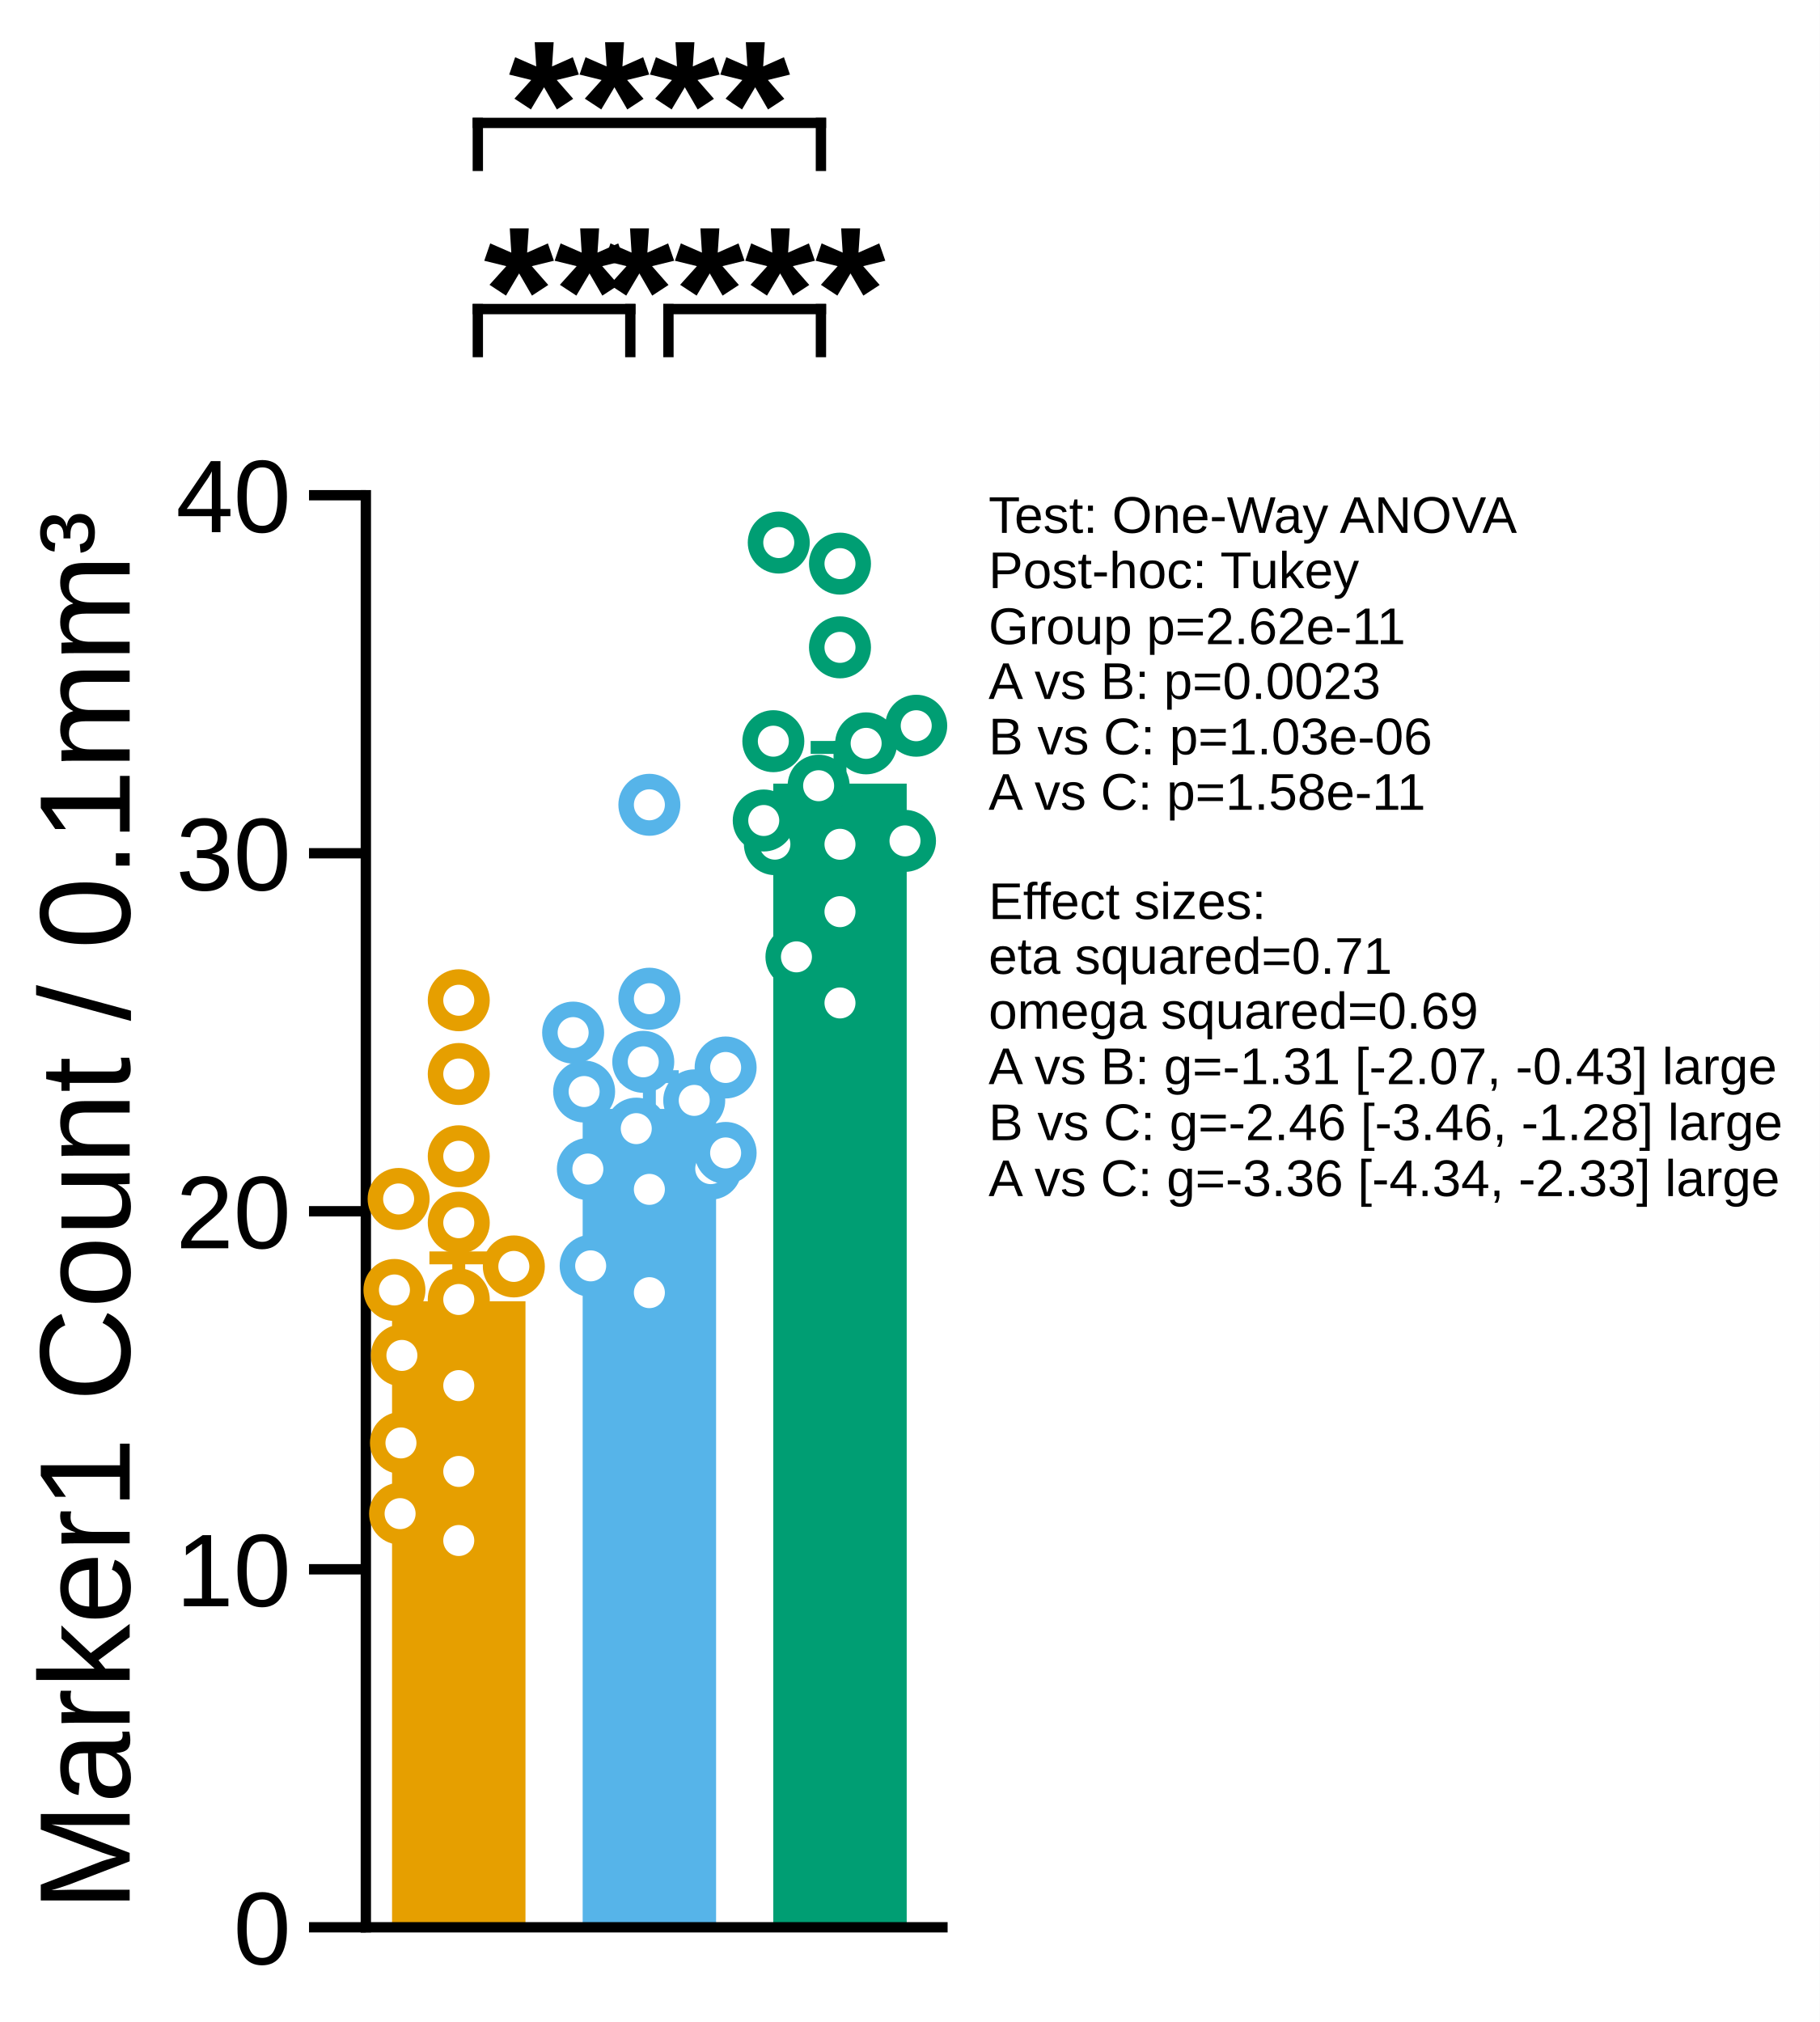
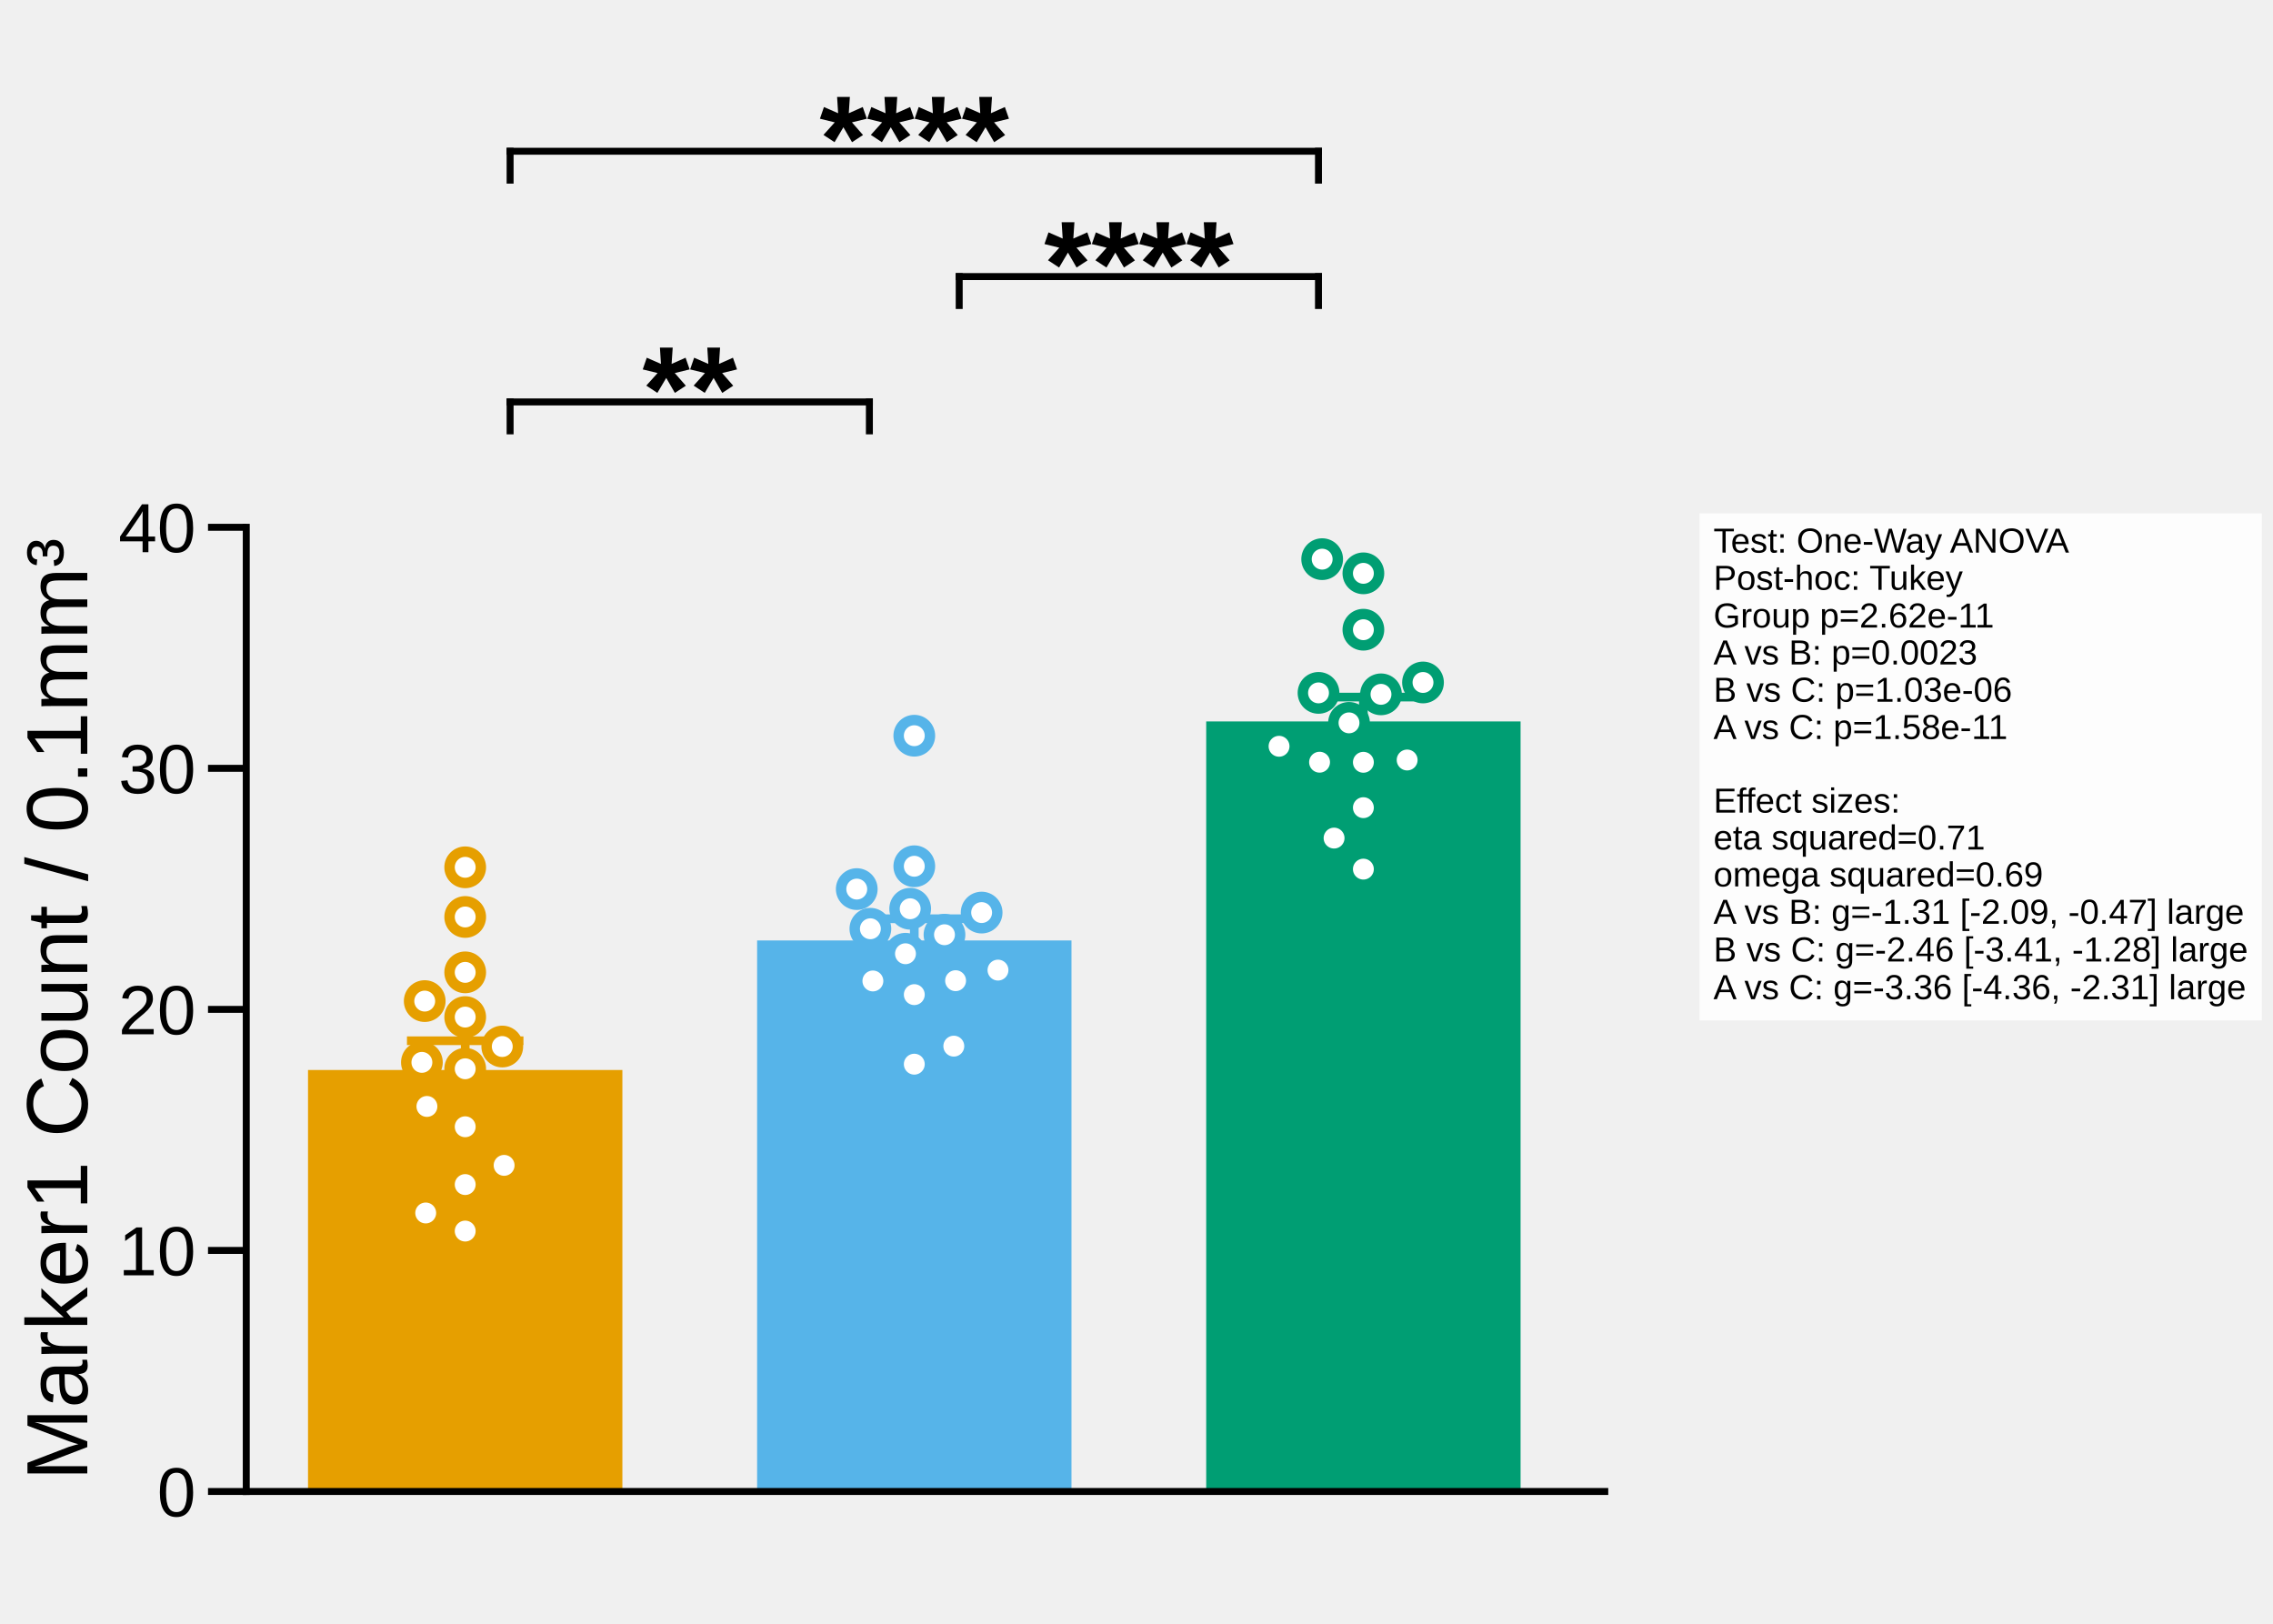
- <svg xmlns="http://www.w3.org/2000/svg" xmlns:xlink="http://www.w3.org/1999/xlink" width="352.216pt" height="391.394pt" viewBox="0 0 352.216 391.394" version="1.1">
+ <svg xmlns="http://www.w3.org/2000/svg" xmlns:xlink="http://www.w3.org/1999/xlink" width="504pt" height="360pt" viewBox="0 0 653.536 427.43" version="1.1">
  <defs>
    <style type="text/css">*{stroke-linejoin: round; stroke-linecap: butt}</style>
  </defs>
  <g id="figure_1">
    <g id="patch_1">
-       <path d="M 0 391.394  L 352.216 391.394  L 352.216 0  L 0 0  z " style="fill: #ffffff" />
+       <path d="M 0 427.43  L 653.536 427.43  L 653.536 -0  L 0 -0  L 0 427.43  z " style="fill: none" />
    </g>
    <g id="axes_1">
      <g id="patch_2">
-         <path d="M 70.807 373.062  L 182.407 373.062  L 182.407 95.862  L 70.807 95.862  z " style="fill: #ffffff" />
+         <path d="M 70.807 409.098  L 461.407 409.098  L 461.407 131.898  L 70.807 131.898  L 70.807 409.098  z " style="fill: none" />
      </g>
      <g id="patch_3">
-         <path d="M 75.88 373.062  L 101.705 373.062  L 101.705 251.882  L 75.88 251.882  z " clip-path="url(#ped1215063a)" style="fill: #e69f00" />
+         <path d="M 88.562 409.098  L 178.948 409.098  L 178.948 287.918  L 88.562 287.918  z " clip-path="url(#pc29b8bc4fa)" style="fill: #e69f00" />
      </g>
      <g id="patch_4">
-         <path d="M 112.772 373.062  L 138.597 373.062  L 138.597 214.646  L 112.772 214.646  z " clip-path="url(#ped1215063a)" style="fill: #56b4e9" />
+         <path d="M 217.686 409.098  L 308.072 409.098  L 308.072 250.682  L 217.686 250.682  z " clip-path="url(#pc29b8bc4fa)" style="fill: #56b4e9" />
      </g>
      <g id="patch_5">
-         <path d="M 149.665 373.062  L 175.49 373.062  L 175.49 151.686  L 149.665 151.686  z " clip-path="url(#ped1215063a)" style="fill: #009e73" />
+         <path d="M 346.81 409.098  L 437.196 409.098  L 437.196 187.722  L 346.81 187.722  z " clip-path="url(#pc29b8bc4fa)" style="fill: #009e73" />
      </g>
      <g id="line2d_1">
-         <path d="M 92.481 68.142  L 92.481 59.826  " style="fill: none; stroke: #000000; stroke-width: 2; stroke-linecap: square" />
+         <path d="M 146.667 104.178  L 146.667 95.862  " style="fill: none; stroke: #000000; stroke-width: 2; stroke-linecap: square" />
      </g>
      <g id="line2d_2">
-         <path d="M 121.995 68.142  L 121.995 59.826  " style="fill: none; stroke: #000000; stroke-width: 2; stroke-linecap: square" />
+         <path d="M 249.967 104.178  L 249.967 95.862  " style="fill: none; stroke: #000000; stroke-width: 2; stroke-linecap: square" />
      </g>
      <g id="line2d_3">
-         <path d="M 92.481 59.826  L 121.995 59.826  " style="fill: none; stroke: #000000; stroke-width: 2; stroke-linecap: square" />
+         <path d="M 146.667 95.862  L 249.967 95.862  " style="fill: none; stroke: #000000; stroke-width: 2; stroke-linecap: square" />
      </g>
      <g id="line2d_4">
-         <path d="M 129.374 68.142  L 129.374 59.826  " style="fill: none; stroke: #000000; stroke-width: 2; stroke-linecap: square" />
+         <path d="M 275.791 68.142  L 275.791 59.826  " style="fill: none; stroke: #000000; stroke-width: 2; stroke-linecap: square" />
      </g>
      <g id="line2d_5">
-         <path d="M 158.888 68.142  L 158.888 59.826  " style="fill: none; stroke: #000000; stroke-width: 2; stroke-linecap: square" />
+         <path d="M 379.091 68.142  L 379.091 59.826  " style="fill: none; stroke: #000000; stroke-width: 2; stroke-linecap: square" />
      </g>
      <g id="line2d_6">
-         <path d="M 129.374 59.826  L 158.888 59.826  " style="fill: none; stroke: #000000; stroke-width: 2; stroke-linecap: square" />
+         <path d="M 275.791 59.826  L 379.091 59.826  " style="fill: none; stroke: #000000; stroke-width: 2; stroke-linecap: square" />
      </g>
      <g id="line2d_7">
-         <path d="M 92.481 32.106  L 92.481 23.79  " style="fill: none; stroke: #000000; stroke-width: 2; stroke-linecap: square" />
+         <path d="M 146.667 32.106  L 146.667 23.79  " style="fill: none; stroke: #000000; stroke-width: 2; stroke-linecap: square" />
      </g>
      <g id="line2d_8">
-         <path d="M 158.888 32.106  L 158.888 23.79  " style="fill: none; stroke: #000000; stroke-width: 2; stroke-linecap: square" />
+         <path d="M 379.091 32.106  L 379.091 23.79  " style="fill: none; stroke: #000000; stroke-width: 2; stroke-linecap: square" />
      </g>
      <g id="line2d_9">
-         <path d="M 92.481 23.79  L 158.888 23.79  " style="fill: none; stroke: #000000; stroke-width: 2; stroke-linecap: square" />
+         <path d="M 146.667 23.79  L 379.091 23.79  " style="fill: none; stroke: #000000; stroke-width: 2; stroke-linecap: square" />
      </g>
      <g id="matplotlib.axis_1">
        <g id="xtick_1" />
        <g id="xtick_2" />
        <g id="xtick_3" />
      </g>
      <g id="matplotlib.axis_2">
        <g id="ytick_1">
          <g id="line2d_10">
            <defs>
-               <path id="m171b63360a" d="M 0 0  L -11 0  " style="stroke: #000000; stroke-width: 2" />
+               <path id="mb185e9edcd" d="M 0 0  L -11 0  " style="stroke: #000000; stroke-width: 2" />
            </defs>
            <g>
-               <use xlink:href="#m171b63360a" x="70.807" y="373.062" style="stroke: #000000; stroke-width: 2" />
+               <use xlink:href="#mb185e9edcd" x="70.807" y="409.098" style="stroke: #000000; stroke-width: 2" />
            </g>
          </g>
          <g id="text_1">
-             <text style="font-size: 20px; font-family: 'Arial'; text-anchor: end" x="56.307" y="380.219" transform="rotate(-0 56.30703 380.2193)">0</text>
+             <text style="font: 20px 'Arial'; text-anchor: end" x="56.307" y="416.255" transform="rotate(-0 56.30703 416.2553)">0</text>
          </g>
        </g>
        <g id="ytick_2">
          <g id="line2d_11">
            <g>
-               <use xlink:href="#m171b63360a" x="70.807" y="303.762" style="stroke: #000000; stroke-width: 2" />
+               <use xlink:href="#mb185e9edcd" x="70.807" y="339.798" style="stroke: #000000; stroke-width: 2" />
            </g>
          </g>
          <g id="text_2">
-             <text style="font-size: 20px; font-family: 'Arial'; text-anchor: end" x="56.307" y="310.919" transform="rotate(-0 56.30703 310.9193)">10</text>
+             <text style="font: 20px 'Arial'; text-anchor: end" x="56.307" y="346.955" transform="rotate(-0 56.30703 346.9553)">10</text>
          </g>
        </g>
        <g id="ytick_3">
          <g id="line2d_12">
            <g>
-               <use xlink:href="#m171b63360a" x="70.807" y="234.462" style="stroke: #000000; stroke-width: 2" />
+               <use xlink:href="#mb185e9edcd" x="70.807" y="270.498" style="stroke: #000000; stroke-width: 2" />
            </g>
          </g>
          <g id="text_3">
-             <text style="font-size: 20px; font-family: 'Arial'; text-anchor: end" x="56.307" y="241.619" transform="rotate(-0 56.30703 241.6193)">20</text>
+             <text style="font: 20px 'Arial'; text-anchor: end" x="56.307" y="277.655" transform="rotate(-0 56.30703 277.6553)">20</text>
          </g>
        </g>
        <g id="ytick_4">
          <g id="line2d_13">
            <g>
-               <use xlink:href="#m171b63360a" x="70.807" y="165.162" style="stroke: #000000; stroke-width: 2" />
+               <use xlink:href="#mb185e9edcd" x="70.807" y="201.198" style="stroke: #000000; stroke-width: 2" />
            </g>
          </g>
          <g id="text_4">
-             <text style="font-size: 20px; font-family: 'Arial'; text-anchor: end" x="56.307" y="172.319" transform="rotate(-0 56.30703 172.3193)">30</text>
+             <text style="font: 20px 'Arial'; text-anchor: end" x="56.307" y="208.355" transform="rotate(-0 56.30703 208.3553)">30</text>
          </g>
        </g>
        <g id="ytick_5">
          <g id="line2d_14">
            <g>
-               <use xlink:href="#m171b63360a" x="70.807" y="95.862" style="stroke: #000000; stroke-width: 2" />
+               <use xlink:href="#mb185e9edcd" x="70.807" y="131.898" style="stroke: #000000; stroke-width: 2" />
            </g>
          </g>
          <g id="text_5">
-             <text style="font-size: 20px; font-family: 'Arial'; text-anchor: end" x="56.307" y="103.019" transform="rotate(-0 56.30703 103.0193)">40</text>
+             <text style="font: 20px 'Arial'; text-anchor: end" x="56.307" y="139.055" transform="rotate(-0 56.30703 139.0553)">40</text>
          </g>
        </g>
        <g id="text_6">
-           <text style="font-size: 25px; font-family: 'Arial'; text-anchor: middle" x="25.095" y="234.462" transform="rotate(-90 25.09453 234.4615)">Marker1 Count / 0.1mm³</text>
+           <text style="font: 25px 'Arial'; text-anchor: middle" x="25.095" y="270.498" transform="rotate(-90 25.09453 270.4975)">Marker1 Count / 0.1mm³</text>
        </g>
      </g>
      <g id="line2d_15">
-         <path clip-path="url(#ped1215063a)" style="fill: none; stroke: #424242; stroke-width: 2.25; stroke-linecap: square" />
+         <path clip-path="url(#pc29b8bc4fa)" style="fill: none; stroke: #424242; stroke-width: 2.25; stroke-linecap: square" />
      </g>
      <g id="line2d_16">
-         <path clip-path="url(#ped1215063a)" style="fill: none; stroke: #424242; stroke-width: 2.25; stroke-linecap: square" />
+         <path clip-path="url(#pc29b8bc4fa)" style="fill: none; stroke: #424242; stroke-width: 2.25; stroke-linecap: square" />
      </g>
      <g id="line2d_17">
-         <path clip-path="url(#ped1215063a)" style="fill: none; stroke: #424242; stroke-width: 2.25; stroke-linecap: square" />
+         <path clip-path="url(#pc29b8bc4fa)" style="fill: none; stroke: #424242; stroke-width: 2.25; stroke-linecap: square" />
      </g>
      <g id="line2d_18">
-         <path d="M 88.792 251.882  L 88.792 243.483  " clip-path="url(#ped1215063a)" style="fill: none; stroke: #e69f00; stroke-width: 2.5; stroke-linecap: square" />
+         <path d="M 133.755 287.918  L 133.755 279.519  " clip-path="url(#pc29b8bc4fa)" style="fill: none; stroke: #e69f00; stroke-width: 2.5; stroke-linecap: square" />
      </g>
      <g id="line2d_19">
-         <path d="M 125.685 214.646  L 125.685 208.406  " clip-path="url(#ped1215063a)" style="fill: none; stroke: #56b4e9; stroke-width: 2.5; stroke-linecap: square" />
+         <path d="M 262.879 250.682  L 262.879 244.442  " clip-path="url(#pc29b8bc4fa)" style="fill: none; stroke: #56b4e9; stroke-width: 2.5; stroke-linecap: square" />
      </g>
      <g id="line2d_20">
-         <path d="M 162.577 151.686  L 162.577 144.682  " clip-path="url(#ped1215063a)" style="fill: none; stroke: #009e73; stroke-width: 2.5; stroke-linecap: square" />
+         <path d="M 392.003 187.722  L 392.003 180.718  " clip-path="url(#pc29b8bc4fa)" style="fill: none; stroke: #009e73; stroke-width: 2.5; stroke-linecap: square" />
      </g>
      <g id="patch_6">
-         <path d="M 70.807 373.062  L 70.807 95.862  " style="fill: none; stroke: #000000; stroke-width: 2; stroke-linejoin: miter; stroke-linecap: square" />
+         <path d="M 70.807 409.098  L 70.807 131.898  " style="fill: none; stroke: #000000; stroke-width: 2; stroke-linejoin: miter; stroke-linecap: square" />
      </g>
      <g id="patch_7">
-         <path d="M 70.807 373.062  L 182.407 373.062  " style="fill: none; stroke: #000000; stroke-width: 2; stroke-linejoin: miter; stroke-linecap: square" />
+         <path d="M 70.807 409.098  L 461.407 409.098  " style="fill: none; stroke: #000000; stroke-width: 2; stroke-linejoin: miter; stroke-linecap: square" />
      </g>
      <g id="line2d_21">
-         <path d="M 84.365 243.483  L 93.219 243.483  " clip-path="url(#ped1215063a)" style="fill: none; stroke: #e69f00; stroke-width: 2.5; stroke-linecap: square" />
+         <path d="M 118.26 279.519  L 149.25 279.519  " clip-path="url(#pc29b8bc4fa)" style="fill: none; stroke: #e69f00; stroke-width: 2.5; stroke-linecap: square" />
      </g>
      <g id="line2d_22">
-         <path d="M 121.258 208.406  L 130.112 208.406  " clip-path="url(#ped1215063a)" style="fill: none; stroke: #56b4e9; stroke-width: 2.5; stroke-linecap: square" />
+         <path d="M 247.384 244.442  L 278.374 244.442  " clip-path="url(#pc29b8bc4fa)" style="fill: none; stroke: #56b4e9; stroke-width: 2.5; stroke-linecap: square" />
      </g>
      <g id="line2d_23">
-         <path d="M 158.15 144.682  L 167.004 144.682  " clip-path="url(#ped1215063a)" style="fill: none; stroke: #009e73; stroke-width: 2.5; stroke-linecap: square" />
+         <path d="M 376.508 180.718  L 407.498 180.718  " clip-path="url(#pc29b8bc4fa)" style="fill: none; stroke: #009e73; stroke-width: 2.5; stroke-linecap: square" />
      </g>
      <g id="PathCollection_1">
        <defs>
-           <path id="mdde43f8028" d="M 0 4.5  C 1.193 4.5 2.338 4.026 3.182 3.182  C 4.026 2.338 4.5 1.193 4.5 0  C 4.5 -1.193 4.026 -2.338 3.182 -3.182  C 2.338 -4.026 1.193 -4.5 0 -4.5  C -1.193 -4.5 -2.338 -4.026 -3.182 -3.182  C -4.026 -2.338 -4.5 -1.193 -4.5 0  C -4.5 1.193 -4.026 2.338 -3.182 3.182  C -2.338 4.026 -1.193 4.5 0 4.5  z " style="stroke: #e69f00; stroke-width: 3" />
+           <path id="mefa7f855e5" d="M 0 4.5  C 1.193 4.5 2.338 4.026 3.182 3.182  C 4.026 2.338 4.5 1.193 4.5 0  C 4.5 -1.193 4.026 -2.338 3.182 -3.182  C 2.338 -4.026 1.193 -4.5 0 -4.5  C -1.193 -4.5 -2.338 -4.026 -3.182 -3.182  C -4.026 -2.338 -4.5 -1.193 -4.5 0  C -4.5 1.193 -4.026 2.338 -3.182 3.182  C -2.338 4.026 -1.193 4.5 0 4.5  z " style="stroke: #e69f00; stroke-width: 3" />
        </defs>
        <g>
-           <use xlink:href="#mdde43f8028" x="88.792" y="284.824" style="fill: #ffffff; stroke: #e69f00; stroke-width: 3" />
-           <use xlink:href="#mdde43f8028" x="88.792" y="207.894" style="fill: #ffffff; stroke: #e69f00; stroke-width: 3" />
-           <use xlink:href="#mdde43f8028" x="88.792" y="223.818" style="fill: #ffffff; stroke: #e69f00; stroke-width: 3" />
-           <use xlink:href="#mdde43f8028" x="88.792" y="251.539" style="fill: #ffffff; stroke: #e69f00; stroke-width: 3" />
-           <use xlink:href="#mdde43f8028" x="77.604" y="279.304" style="fill: #ffffff; stroke: #e69f00; stroke-width: 3" />
-           <use xlink:href="#mdde43f8028" x="88.792" y="268.208" style="fill: #ffffff; stroke: #e69f00; stroke-width: 3" />
-           <use xlink:href="#mdde43f8028" x="88.792" y="298.194" style="fill: #ffffff; stroke: #e69f00; stroke-width: 3" />
-           <use xlink:href="#mdde43f8028" x="76.342" y="249.696" style="fill: #ffffff; stroke: #e69f00; stroke-width: 3" />
-           <use xlink:href="#mdde43f8028" x="77.438" y="292.991" style="fill: #ffffff; stroke: #e69f00; stroke-width: 3" />
-           <use xlink:href="#mdde43f8028" x="77.786" y="262.366" style="fill: #ffffff; stroke: #e69f00; stroke-width: 3" />
-           <use xlink:href="#mdde43f8028" x="88.792" y="236.676" style="fill: #ffffff; stroke: #e69f00; stroke-width: 3" />
-           <use xlink:href="#mdde43f8028" x="99.451" y="245.14" style="fill: #ffffff; stroke: #e69f00; stroke-width: 3" />
-           <use xlink:href="#mdde43f8028" x="88.792" y="193.617" style="fill: #ffffff; stroke: #e69f00; stroke-width: 3" />
-           <use xlink:href="#mdde43f8028" x="77.153" y="232.079" style="fill: #ffffff; stroke: #e69f00; stroke-width: 3" />
+           <use xlink:href="#mefa7f855e5" x="133.755" y="320.86" style="fill: #ffffff; stroke: #e69f00; stroke-width: 3" />
+           <use xlink:href="#mefa7f855e5" x="133.755" y="243.93" style="fill: #ffffff; stroke: #e69f00; stroke-width: 3" />
+           <use xlink:href="#mefa7f855e5" x="133.755" y="259.854" style="fill: #ffffff; stroke: #e69f00; stroke-width: 3" />
+           <use xlink:href="#mefa7f855e5" x="133.755" y="287.575" style="fill: #ffffff; stroke: #e69f00; stroke-width: 3" />
+           <use xlink:href="#mefa7f855e5" x="144.943" y="315.34" style="fill: #ffffff; stroke: #e69f00; stroke-width: 3" />
+           <use xlink:href="#mefa7f855e5" x="133.755" y="304.244" style="fill: #ffffff; stroke: #e69f00; stroke-width: 3" />
+           <use xlink:href="#mefa7f855e5" x="133.755" y="334.23" style="fill: #ffffff; stroke: #e69f00; stroke-width: 3" />
+           <use xlink:href="#mefa7f855e5" x="121.304" y="285.732" style="fill: #ffffff; stroke: #e69f00; stroke-width: 3" />
+           <use xlink:href="#mefa7f855e5" x="122.401" y="329.027" style="fill: #ffffff; stroke: #e69f00; stroke-width: 3" />
+           <use xlink:href="#mefa7f855e5" x="122.749" y="298.402" style="fill: #ffffff; stroke: #e69f00; stroke-width: 3" />
+           <use xlink:href="#mefa7f855e5" x="133.755" y="272.712" style="fill: #ffffff; stroke: #e69f00; stroke-width: 3" />
+           <use xlink:href="#mefa7f855e5" x="144.414" y="281.176" style="fill: #ffffff; stroke: #e69f00; stroke-width: 3" />
+           <use xlink:href="#mefa7f855e5" x="133.755" y="229.653" style="fill: #ffffff; stroke: #e69f00; stroke-width: 3" />
+           <use xlink:href="#mefa7f855e5" x="122.116" y="268.115" style="fill: #ffffff; stroke: #e69f00; stroke-width: 3" />
        </g>
      </g>
      <g id="PathCollection_2">
        <defs>
-           <path id="m13a79e8301" d="M 0 4.5  C 1.193 4.5 2.338 4.026 3.182 3.182  C 4.026 2.338 4.5 1.193 4.5 0  C 4.5 -1.193 4.026 -2.338 3.182 -3.182  C 2.338 -4.026 1.193 -4.5 0 -4.5  C -1.193 -4.5 -2.338 -4.026 -3.182 -3.182  C -4.026 -2.338 -4.5 -1.193 -4.5 0  C -4.5 1.193 -4.026 2.338 -3.182 3.182  C -2.338 4.026 -1.193 4.5 0 4.5  z " style="stroke: #56b4e9; stroke-width: 3" />
+           <path id="mffd19ebeaa" d="M 0 4.5  C 1.193 4.5 2.338 4.026 3.182 3.182  C 4.026 2.338 4.5 1.193 4.5 0  C 4.5 -1.193 4.026 -2.338 3.182 -3.182  C 2.338 -4.026 1.193 -4.5 0 -4.5  C -1.193 -4.5 -2.338 -4.026 -3.182 -3.182  C -4.026 -2.338 -4.5 -1.193 -4.5 0  C -4.5 1.193 -4.026 2.338 -3.182 3.182  C -2.338 4.026 -1.193 4.5 0 4.5  z " style="stroke: #56b4e9; stroke-width: 3" />
        </defs>
        <g>
-           <use xlink:href="#m13a79e8301" x="137.56" y="226.211" style="fill: #ffffff; stroke: #56b4e9; stroke-width: 3" />
-           <use xlink:href="#m13a79e8301" x="125.685" y="230.222" style="fill: #ffffff; stroke: #56b4e9; stroke-width: 3" />
-           <use xlink:href="#m13a79e8301" x="110.928" y="199.879" style="fill: #ffffff; stroke: #56b4e9; stroke-width: 3" />
-           <use xlink:href="#m13a79e8301" x="140.442" y="223.17" style="fill: #ffffff; stroke: #56b4e9; stroke-width: 3" />
-           <use xlink:href="#m13a79e8301" x="125.685" y="155.784" style="fill: #ffffff; stroke: #56b4e9; stroke-width: 3" />
-           <use xlink:href="#m13a79e8301" x="134.366" y="213" style="fill: #ffffff; stroke: #56b4e9; stroke-width: 3" />
-           <use xlink:href="#m13a79e8301" x="113.055" y="211.285" style="fill: #ffffff; stroke: #56b4e9; stroke-width: 3" />
-           <use xlink:href="#m13a79e8301" x="125.685" y="250.217" style="fill: #ffffff; stroke: #56b4e9; stroke-width: 3" />
-           <use xlink:href="#m13a79e8301" x="125.685" y="193.315" style="fill: #ffffff; stroke: #56b4e9; stroke-width: 3" />
-           <use xlink:href="#m13a79e8301" x="114.322" y="245.031" style="fill: #ffffff; stroke: #56b4e9; stroke-width: 3" />
-           <use xlink:href="#m13a79e8301" x="124.502" y="205.534" style="fill: #ffffff; stroke: #56b4e9; stroke-width: 3" />
-           <use xlink:href="#m13a79e8301" x="113.78" y="226.291" style="fill: #ffffff; stroke: #56b4e9; stroke-width: 3" />
-           <use xlink:href="#m13a79e8301" x="140.442" y="206.631" style="fill: #ffffff; stroke: #56b4e9; stroke-width: 3" />
-           <use xlink:href="#m13a79e8301" x="123.149" y="218.468" style="fill: #ffffff; stroke: #56b4e9; stroke-width: 3" />
+           <use xlink:href="#mffd19ebeaa" x="274.754" y="262.247" style="fill: #ffffff; stroke: #56b4e9; stroke-width: 3" />
+           <use xlink:href="#mffd19ebeaa" x="262.879" y="266.258" style="fill: #ffffff; stroke: #56b4e9; stroke-width: 3" />
+           <use xlink:href="#mffd19ebeaa" x="246.335" y="235.915" style="fill: #ffffff; stroke: #56b4e9; stroke-width: 3" />
+           <use xlink:href="#mffd19ebeaa" x="286.943" y="259.206" style="fill: #ffffff; stroke: #56b4e9; stroke-width: 3" />
+           <use xlink:href="#mffd19ebeaa" x="262.879" y="191.82" style="fill: #ffffff; stroke: #56b4e9; stroke-width: 3" />
+           <use xlink:href="#mffd19ebeaa" x="271.56" y="249.036" style="fill: #ffffff; stroke: #56b4e9; stroke-width: 3" />
+           <use xlink:href="#mffd19ebeaa" x="250.25" y="247.321" style="fill: #ffffff; stroke: #56b4e9; stroke-width: 3" />
+           <use xlink:href="#mffd19ebeaa" x="262.879" y="286.253" style="fill: #ffffff; stroke: #56b4e9; stroke-width: 3" />
+           <use xlink:href="#mffd19ebeaa" x="262.879" y="229.351" style="fill: #ffffff; stroke: #56b4e9; stroke-width: 3" />
+           <use xlink:href="#mffd19ebeaa" x="274.241" y="281.067" style="fill: #ffffff; stroke: #56b4e9; stroke-width: 3" />
+           <use xlink:href="#mffd19ebeaa" x="261.696" y="241.57" style="fill: #ffffff; stroke: #56b4e9; stroke-width: 3" />
+           <use xlink:href="#mffd19ebeaa" x="250.974" y="262.327" style="fill: #ffffff; stroke: #56b4e9; stroke-width: 3" />
+           <use xlink:href="#mffd19ebeaa" x="282.239" y="242.667" style="fill: #ffffff; stroke: #56b4e9; stroke-width: 3" />
+           <use xlink:href="#mffd19ebeaa" x="260.344" y="254.504" style="fill: #ffffff; stroke: #56b4e9; stroke-width: 3" />
        </g>
      </g>
      <g id="PathCollection_3">
        <defs>
-           <path id="ma85a6d9eb4" d="M 0 4.5  C 1.193 4.5 2.338 4.026 3.182 3.182  C 4.026 2.338 4.5 1.193 4.5 0  C 4.5 -1.193 4.026 -2.338 3.182 -3.182  C 2.338 -4.026 1.193 -4.5 0 -4.5  C -1.193 -4.5 -2.338 -4.026 -3.182 -3.182  C -4.026 -2.338 -4.5 -1.193 -4.5 0  C -4.5 1.193 -4.026 2.338 -3.182 3.182  C -2.338 4.026 -1.193 4.5 0 4.5  z " style="stroke: #009e73; stroke-width: 3" />
+           <path id="mb46a4537a0" d="M 0 4.5  C 1.193 4.5 2.338 4.026 3.182 3.182  C 4.026 2.338 4.5 1.193 4.5 0  C 4.5 -1.193 4.026 -2.338 3.182 -3.182  C 2.338 -4.026 1.193 -4.5 0 -4.5  C -1.193 -4.5 -2.338 -4.026 -3.182 -3.182  C -4.026 -2.338 -4.5 -1.193 -4.5 0  C -4.5 1.193 -4.026 2.338 -3.182 3.182  C -2.338 4.026 -1.193 4.5 0 4.5  z " style="stroke: #009e73; stroke-width: 3" />
        </defs>
        <g>
-           <use xlink:href="#ma85a6d9eb4" x="162.577" y="176.47" style="fill: #ffffff; stroke: #009e73; stroke-width: 3" />
-           <use xlink:href="#ma85a6d9eb4" x="150.727" y="105.025" style="fill: #ffffff; stroke: #009e73; stroke-width: 3" />
-           <use xlink:href="#ma85a6d9eb4" x="158.442" y="152.091" style="fill: #ffffff; stroke: #009e73; stroke-width: 3" />
-           <use xlink:href="#ma85a6d9eb4" x="162.577" y="109.102" style="fill: #ffffff; stroke: #009e73; stroke-width: 3" />
-           <use xlink:href="#ma85a6d9eb4" x="149.977" y="163.4" style="fill: #ffffff; stroke: #009e73; stroke-width: 3" />
-           <use xlink:href="#ma85a6d9eb4" x="162.577" y="194.139" style="fill: #ffffff; stroke: #009e73; stroke-width: 3" />
-           <use xlink:href="#ma85a6d9eb4" x="154.151" y="185.217" style="fill: #ffffff; stroke: #009e73; stroke-width: 3" />
-           <use xlink:href="#ma85a6d9eb4" x="147.82" y="158.822" style="fill: #ffffff; stroke: #009e73; stroke-width: 3" />
-           <use xlink:href="#ma85a6d9eb4" x="162.577" y="125.309" style="fill: #ffffff; stroke: #009e73; stroke-width: 3" />
-           <use xlink:href="#ma85a6d9eb4" x="177.334" y="140.478" style="fill: #ffffff; stroke: #009e73; stroke-width: 3" />
-           <use xlink:href="#ma85a6d9eb4" x="149.676" y="143.471" style="fill: #ffffff; stroke: #009e73; stroke-width: 3" />
-           <use xlink:href="#ma85a6d9eb4" x="162.577" y="163.426" style="fill: #ffffff; stroke: #009e73; stroke-width: 3" />
-           <use xlink:href="#ma85a6d9eb4" x="175.158" y="162.766" style="fill: #ffffff; stroke: #009e73; stroke-width: 3" />
-           <use xlink:href="#ma85a6d9eb4" x="167.639" y="143.889" style="fill: #ffffff; stroke: #009e73; stroke-width: 3" />
+           <use xlink:href="#mb46a4537a0" x="392.003" y="212.506" style="fill: #ffffff; stroke: #009e73; stroke-width: 3" />
+           <use xlink:href="#mb46a4537a0" x="380.152" y="141.061" style="fill: #ffffff; stroke: #009e73; stroke-width: 3" />
+           <use xlink:href="#mb46a4537a0" x="387.867" y="188.127" style="fill: #ffffff; stroke: #009e73; stroke-width: 3" />
+           <use xlink:href="#mb46a4537a0" x="392.003" y="145.138" style="fill: #ffffff; stroke: #009e73; stroke-width: 3" />
+           <use xlink:href="#mb46a4537a0" x="379.403" y="199.436" style="fill: #ffffff; stroke: #009e73; stroke-width: 3" />
+           <use xlink:href="#mb46a4537a0" x="392.003" y="230.175" style="fill: #ffffff; stroke: #009e73; stroke-width: 3" />
+           <use xlink:href="#mb46a4537a0" x="383.576" y="221.253" style="fill: #ffffff; stroke: #009e73; stroke-width: 3" />
+           <use xlink:href="#mb46a4537a0" x="367.755" y="194.858" style="fill: #ffffff; stroke: #009e73; stroke-width: 3" />
+           <use xlink:href="#mb46a4537a0" x="392.003" y="161.345" style="fill: #ffffff; stroke: #009e73; stroke-width: 3" />
+           <use xlink:href="#mb46a4537a0" x="409.145" y="176.514" style="fill: #ffffff; stroke: #009e73; stroke-width: 3" />
+           <use xlink:href="#mb46a4537a0" x="379.102" y="179.507" style="fill: #ffffff; stroke: #009e73; stroke-width: 3" />
+           <use xlink:href="#mb46a4537a0" x="392.003" y="199.462" style="fill: #ffffff; stroke: #009e73; stroke-width: 3" />
+           <use xlink:href="#mb46a4537a0" x="404.584" y="198.802" style="fill: #ffffff; stroke: #009e73; stroke-width: 3" />
+           <use xlink:href="#mb46a4537a0" x="397.065" y="179.925" style="fill: #ffffff; stroke: #009e73; stroke-width: 3" />
        </g>
      </g>
      <g id="text_7">
-         <text style="font-weight: 700; font-size: 35px; font-family: 'Arial'; text-anchor: middle" x="107.238" y="68.288" transform="rotate(-0 107.2384 68.28834)">**</text>
+         <text style="font: 700 35px 'Arial'; text-anchor: middle" x="198.317" y="104.324" transform="rotate(-0 198.3169 104.3243)">**</text>
      </g>
      <g id="text_8">
-         <text style="font-weight: 700; font-size: 35px; font-family: 'Arial'; text-anchor: middle" x="144.131" y="68.288" transform="rotate(-0 144.131 68.28834)">****</text>
+         <text style="font: 700 35px 'Arial'; text-anchor: middle" x="327.441" y="68.288" transform="rotate(-0 327.4409 68.28834)">****</text>
      </g>
      <g id="text_9">
-         <text style="font-weight: 700; font-size: 35px; font-family: 'Arial'; text-anchor: middle" x="125.685" y="32.252" transform="rotate(-0 125.6847 32.25234)">****</text>
+         <text style="font: 700 35px 'Arial'; text-anchor: middle" x="262.879" y="32.252" transform="rotate(-0 262.8789 32.25234)">****</text>
      </g>
      <g id="text_10">
        <g id="patch_8">
-           <path d="M 187.335 237.634  L 349.016 237.634  L 349.016 91.862  L 187.335 91.862  z " style="fill: #ffffff; opacity: 0.85" />
-         </g>
-         <text style="font-size: 10px; font-family: 'Arial'" transform="translate(191.335 103.1475)">Test: One-Way ANOVA</text>
-         <text style="font-size: 10px; font-family: 'Arial'" transform="translate(191.335 113.8415)">Post-hoc: Tukey</text>
-         <text style="font-size: 10px; font-family: 'Arial'" transform="translate(191.335 124.6818)">Group p=2.62e-11</text>
-         <text style="font-size: 10px; font-family: 'Arial'" transform="translate(191.335 135.2943)">A vs B: p=0.0023</text>
-         <text style="font-size: 10px; font-family: 'Arial'" transform="translate(191.335 146.0175)">B vs C: p=1.03e-06</text>
-         <text style="font-size: 10px; font-family: 'Arial'" transform="translate(191.335 156.7406)">A vs C: p=1.58e-11</text>
-         <text style="font-size: 10px; font-family: 'Arial'" transform="translate(191.335 167.3175)" />
-         <text style="font-size: 10px; font-family: 'Arial'" transform="translate(191.335 177.8943)">Effect sizes:</text>
-         <text style="font-size: 10px; font-family: 'Arial'" transform="translate(191.335 188.5068)">eta squared=0.71</text>
-         <text style="font-size: 10px; font-family: 'Arial'" transform="translate(191.335 199.1193)">omega squared=0.69</text>
-         <text style="font-size: 10px; font-family: 'Arial'" transform="translate(191.335 209.849)">A vs B: g=-1.31 [-2.07, -0.43] large</text>
-         <text style="font-size: 10px; font-family: 'Arial'" transform="translate(191.335 220.6893)">B vs C: g=-2.46 [-3.46, -1.28] large</text>
-         <text style="font-size: 10px; font-family: 'Arial'" transform="translate(191.335 231.5297)">A vs C: g=-3.36 [-4.34, -2.33] large</text>
+           <path d="M 488.655 273.67  L 650.336 273.67  L 650.336 127.898  L 488.655 127.898  z " style="fill: #ffffff; opacity: 0.85" />
+         </g>
+         <text style="font: 10px 'Arial'" transform="translate(492.655 139.1835)">Test: One-Way ANOVA</text>
+         <text style="font: 10px 'Arial'" transform="translate(492.655 149.8775)">Post-hoc: Tukey</text>
+         <text style="font: 10px 'Arial'" transform="translate(492.655 160.7178)">Group p=2.62e-11</text>
+         <text style="font: 10px 'Arial'" transform="translate(492.655 171.3303)">A vs B: p=0.0023</text>
+         <text style="font: 10px 'Arial'" transform="translate(492.655 182.0535)">B vs C: p=1.03e-06</text>
+         <text style="font: 10px 'Arial'" transform="translate(492.655 192.7766)">A vs C: p=1.58e-11</text>
+         <text style="font: 10px 'Arial'" transform="translate(492.655 203.3535)" />
+         <text style="font: 10px 'Arial'" transform="translate(492.655 213.9303)">Effect sizes:</text>
+         <text style="font: 10px 'Arial'" transform="translate(492.655 224.5428)">eta squared=0.71</text>
+         <text style="font: 10px 'Arial'" transform="translate(492.655 235.1553)">omega squared=0.69</text>
+         <text style="font: 10px 'Arial'" transform="translate(492.655 245.885)">A vs B: g=-1.31 [-2.09, -0.47] large</text>
+         <text style="font: 10px 'Arial'" transform="translate(492.655 256.7253)">B vs C: g=-2.46 [-3.41, -1.28] large</text>
+         <text style="font: 10px 'Arial'" transform="translate(492.655 267.5657)">A vs C: g=-3.36 [-4.36, -2.31] large</text>
      </g>
    </g>
  </g>
  <defs>
-     <clipPath id="ped1215063a">
-       <rect x="70.807" y="95.862" width="111.6" height="277.2" />
+     <clipPath id="pc29b8bc4fa">
+       <rect x="70.807" y="131.898" width="390.6" height="277.2" />
    </clipPath>
  </defs>
</svg>
